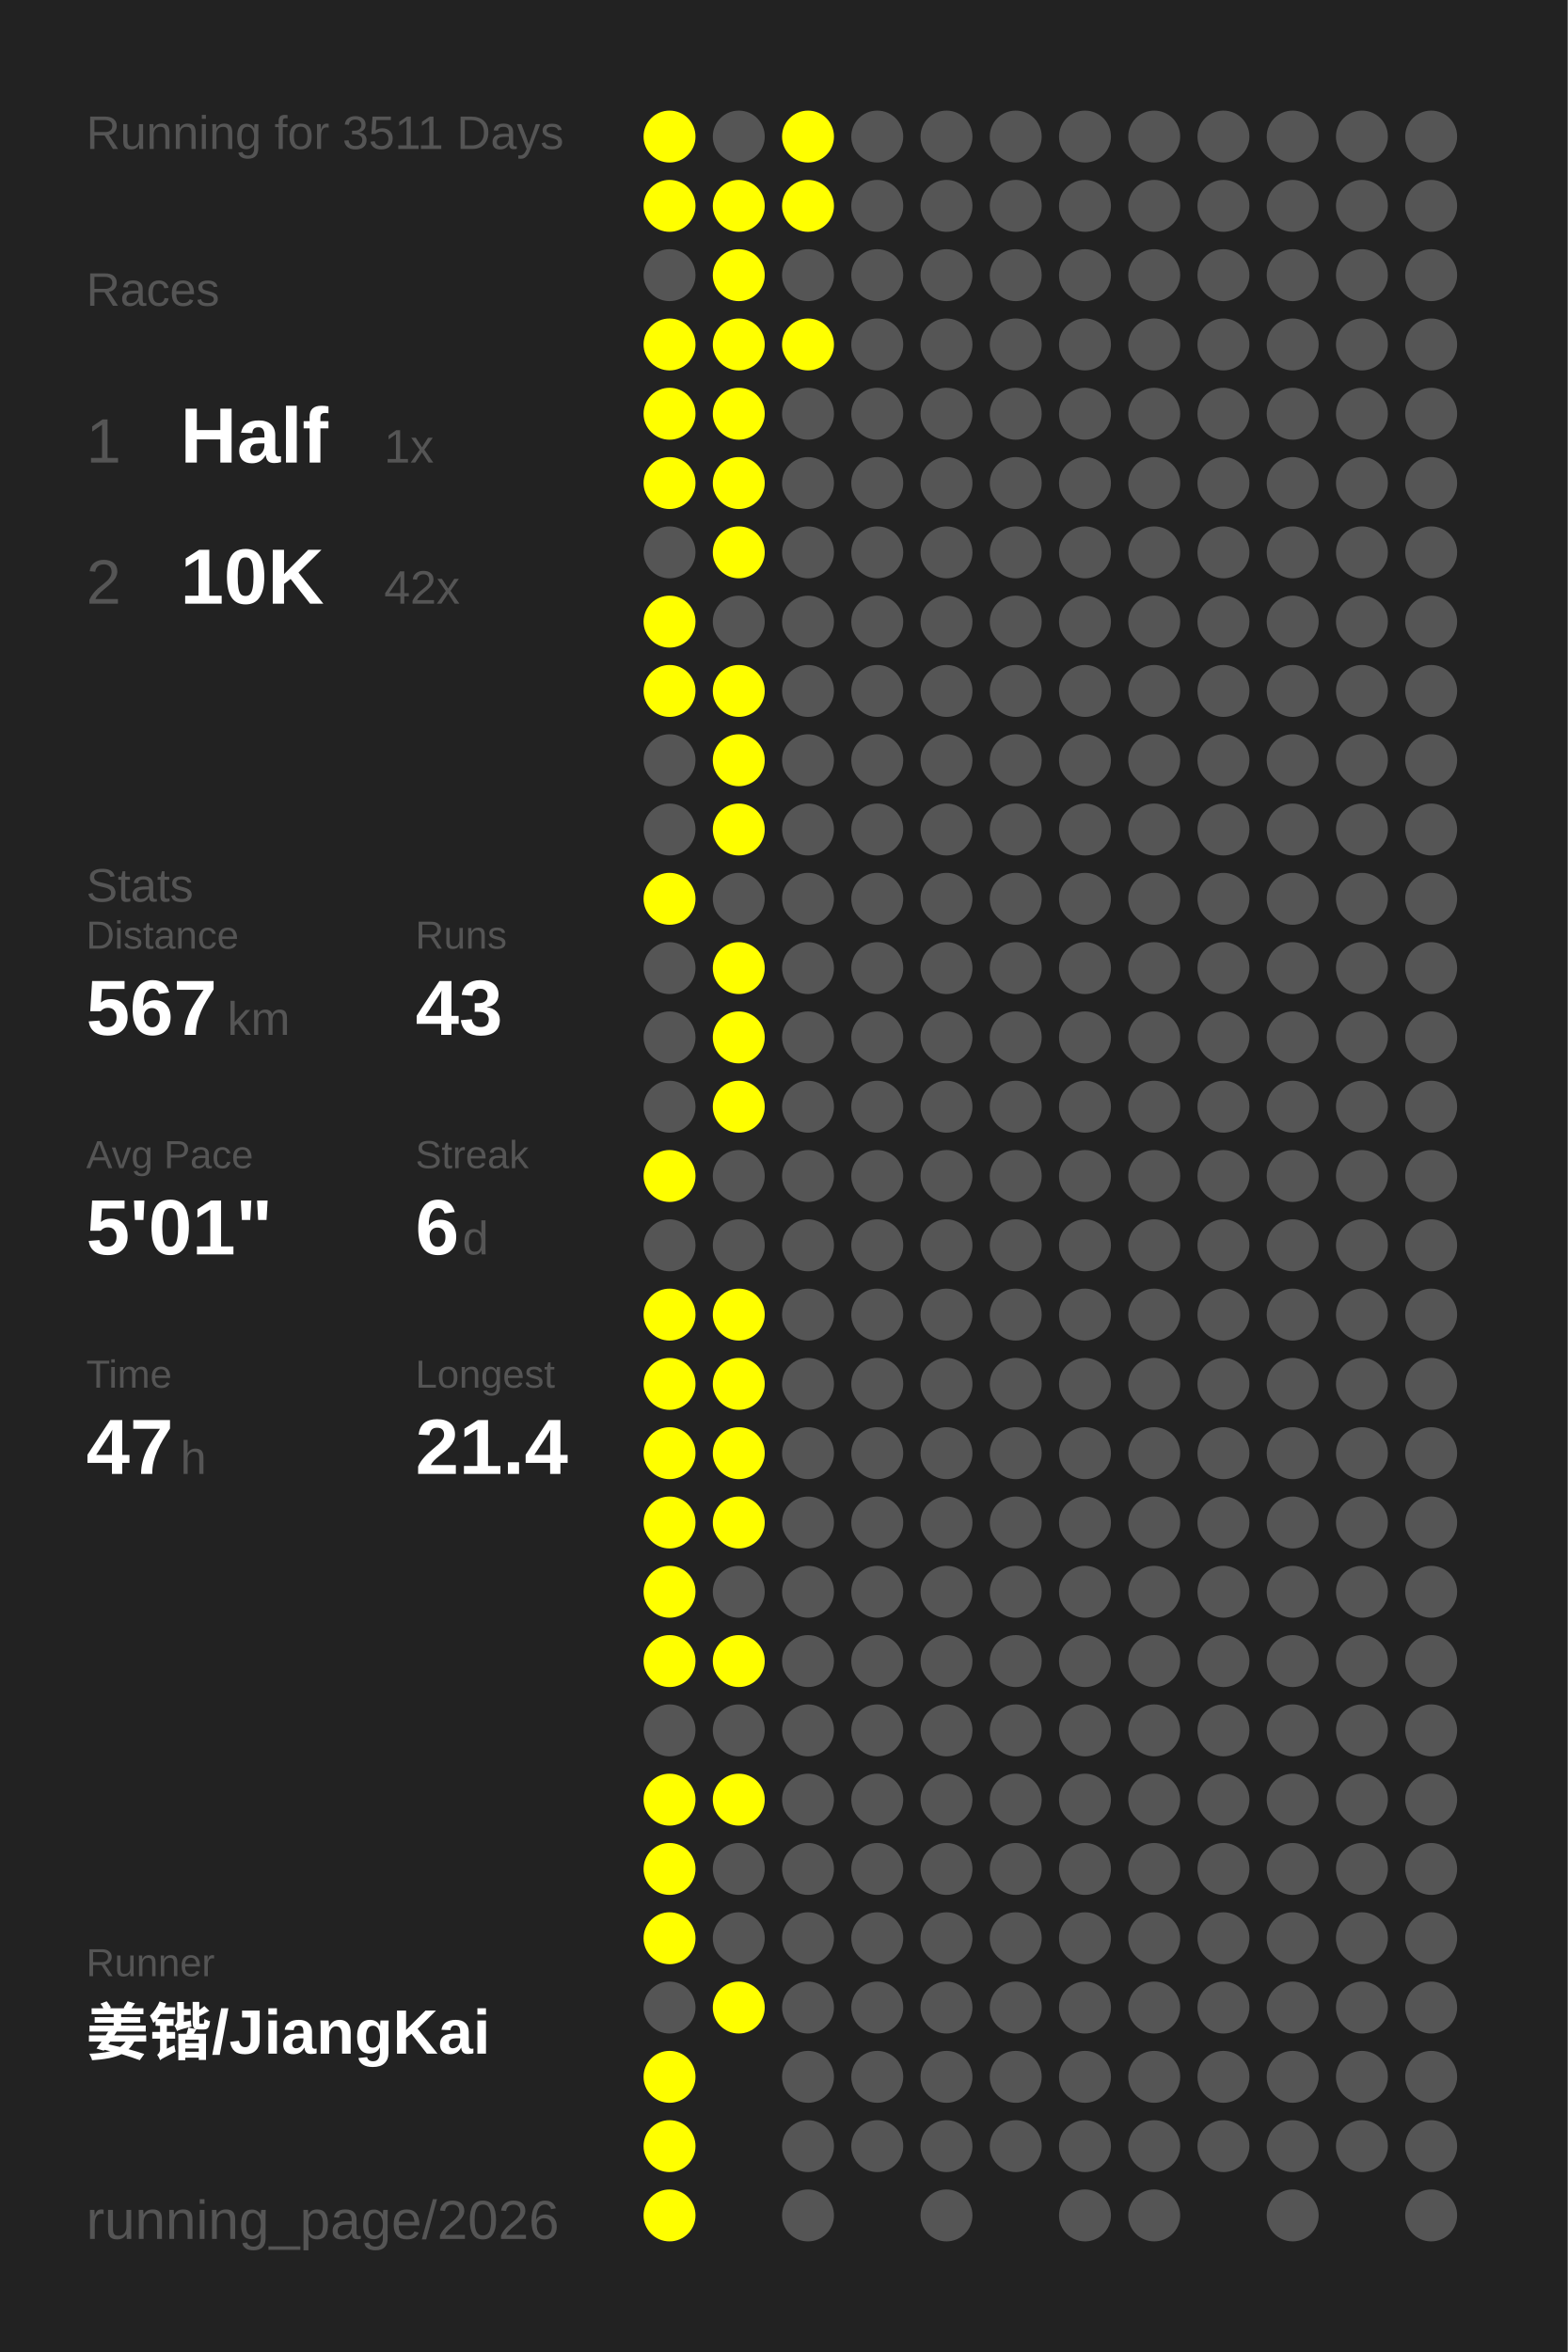
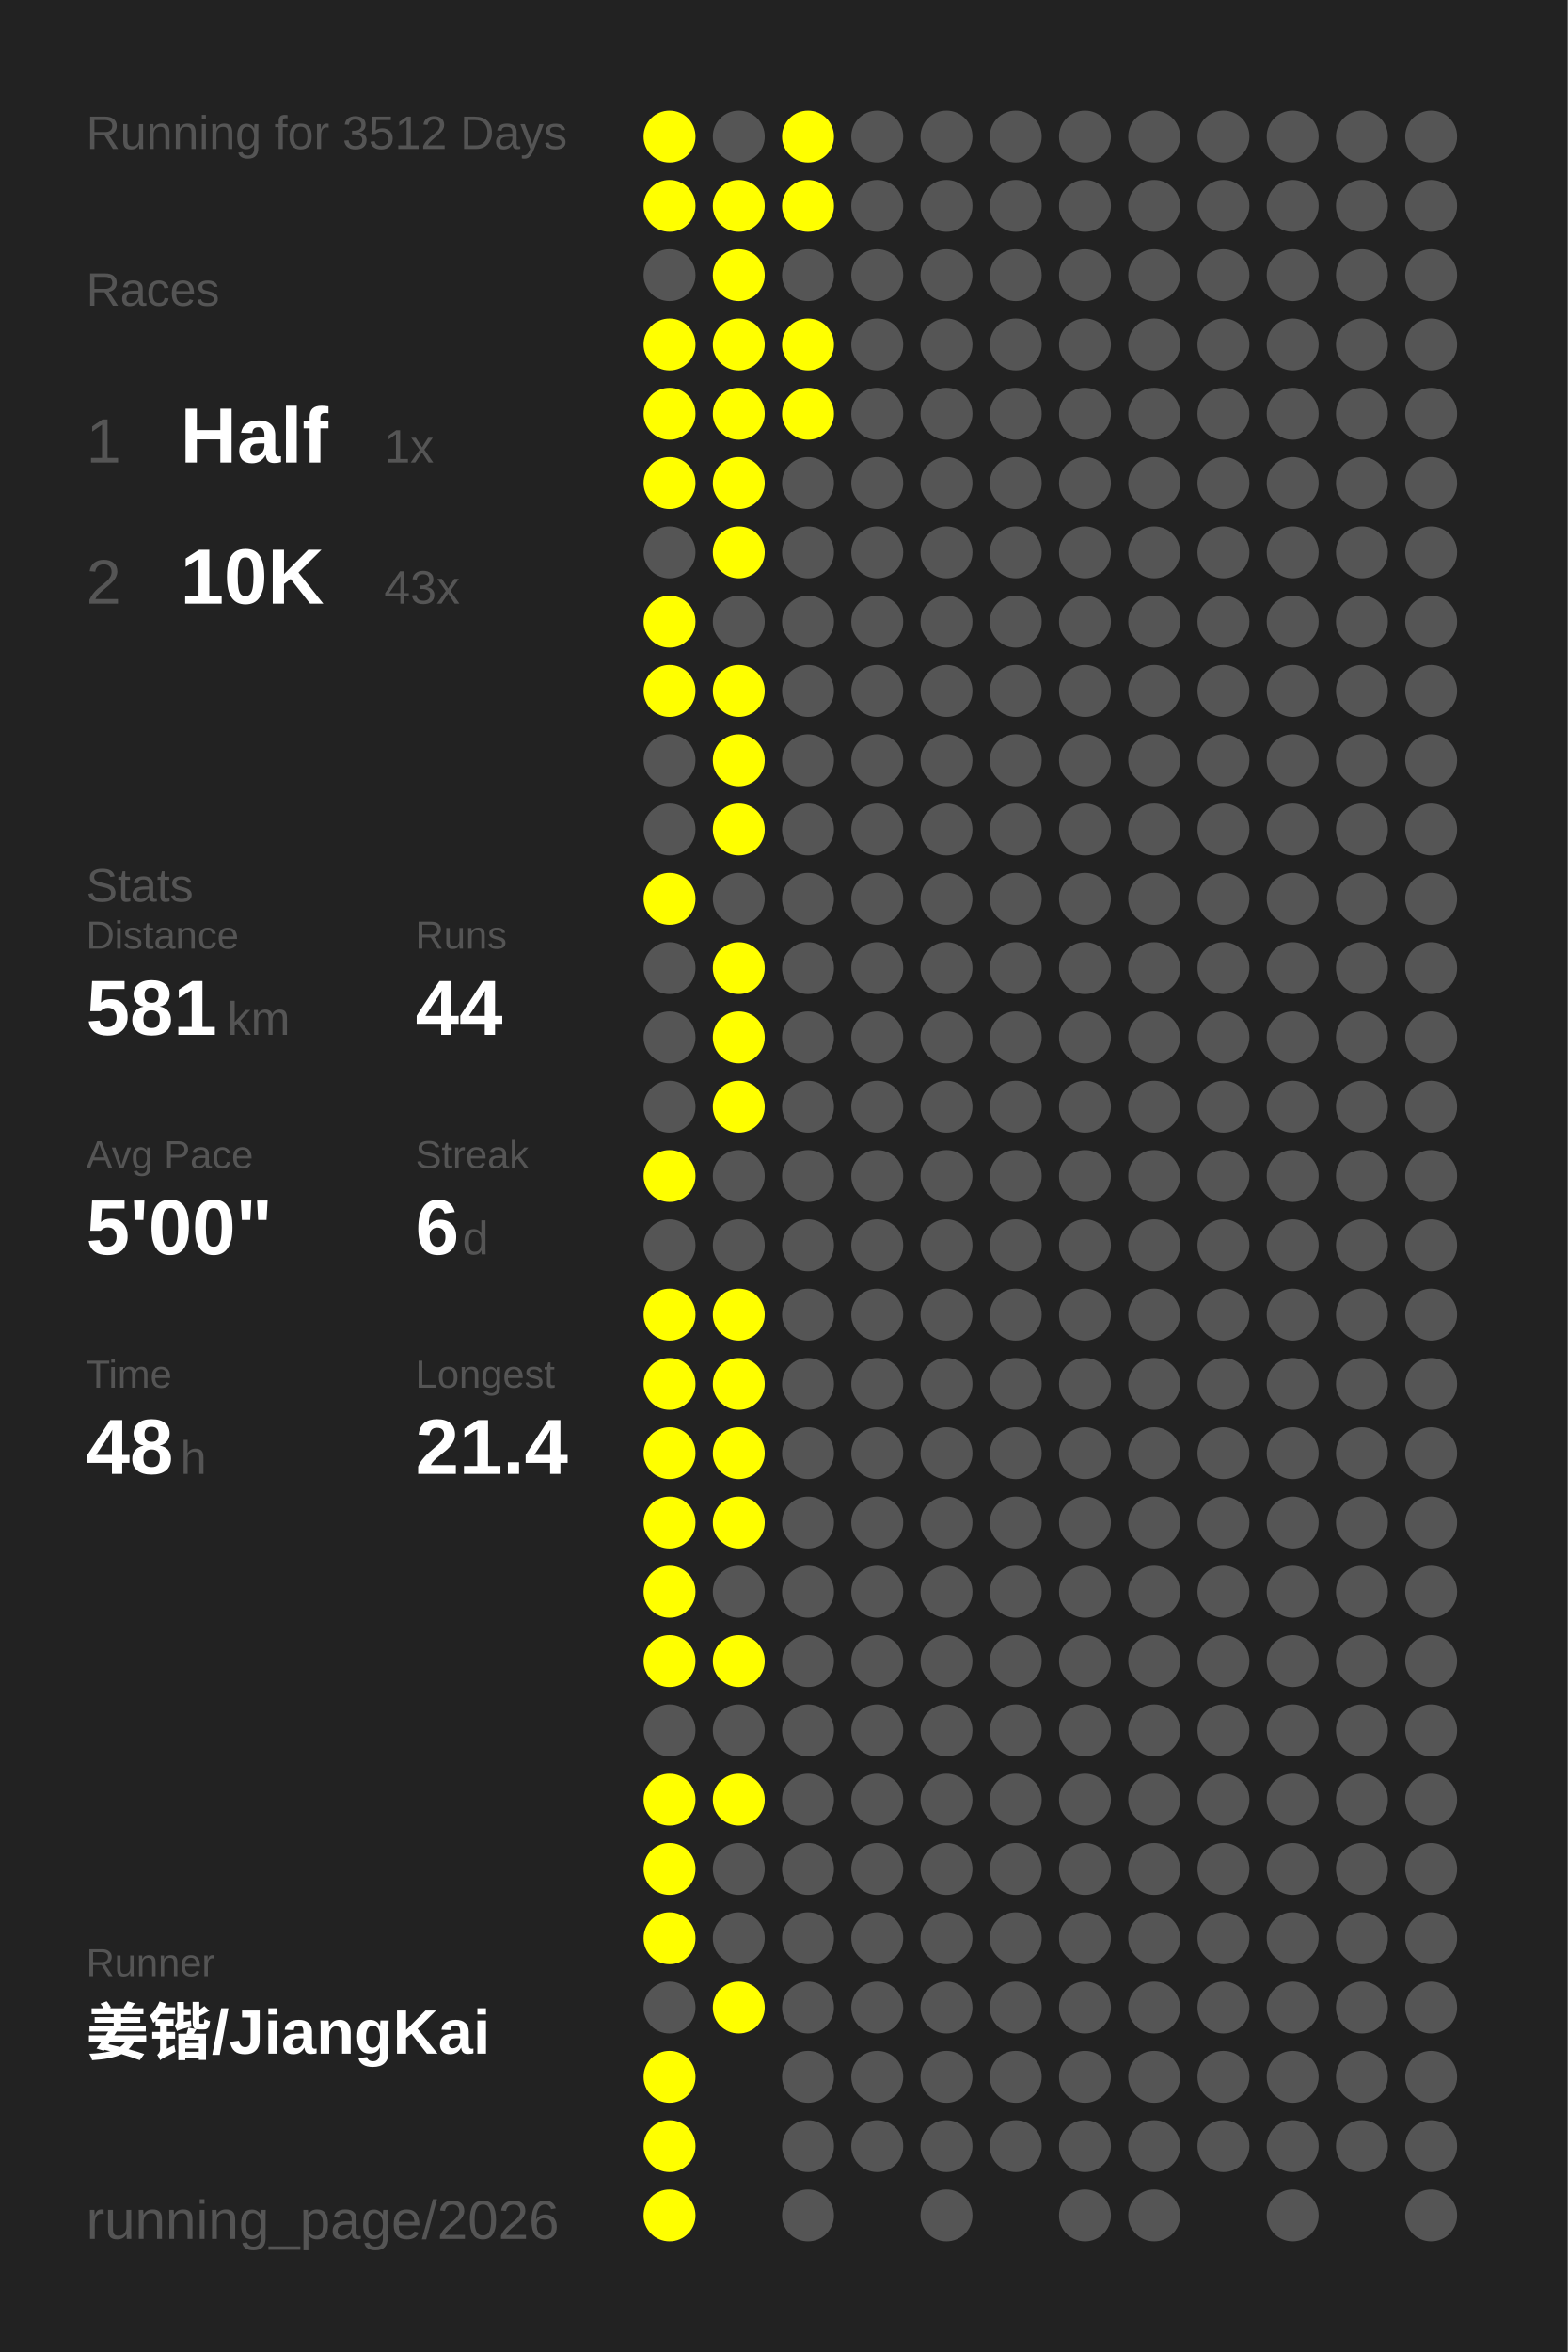
<svg xmlns="http://www.w3.org/2000/svg" baseProfile="full" height="300mm" version="1.1" viewBox="0,0,200,300" width="200mm">
  <defs />
  <rect fill="#222222" height="300" width="200" x="0" y="0" />
-   <text fill="#555555" style="font-size:6px; font-family:Arial;" x="11" y="19">Running for 3511 Days</text>
+   <text fill="#555555" style="font-size:6px; font-family:Arial;" x="11" y="19">Running for 3512 Days</text>
  <text fill="#555555" style="font-size:6px; font-family:Arial;" x="11" y="39">Races</text>
  <text fill="#555555" style="font-size:8px; font-family:Arial;" x="11" y="59">1</text>
  <text fill="#FFFFFF" style="font-size:10px; font-family:Arial; font-weight:bold;" x="23" y="59">Half</text>
  <text fill="#555555" style="font-size:6px; font-family:Arial;" x="49" y="59">1x</text>
  <text fill="#555555" style="font-size:8px; font-family:Arial;" x="11" y="77">2</text>
  <text fill="#FFFFFF" style="font-size:10px; font-family:Arial; font-weight:bold;" x="23" y="77">10K</text>
-   <text fill="#555555" style="font-size:6px; font-family:Arial;" x="49" y="77">42x</text>
+   <text fill="#555555" style="font-size:6px; font-family:Arial;" x="49" y="77">43x</text>
  <text fill="#555555" style="font-size:6px; font-family:Arial;" x="11" y="115">Stats</text>
  <text fill="#555555" style="font-size:5px; font-family:Arial;" x="11" y="121">Distance</text>
-   <text fill="#FFFFFF" style="font-size:10px; font-family:Arial; font-weight:bold;" x="11" y="132">567</text>
+   <text fill="#FFFFFF" style="font-size:10px; font-family:Arial; font-weight:bold;" x="11" y="132">581</text>
  <text fill="#555555" style="font-size:6px; font-family:Arial;" x="29" y="132">km</text>
  <text fill="#555555" style="font-size:5px; font-family:Arial;" x="53" y="121">Runs</text>
-   <text fill="#FFFFFF" style="font-size:10px; font-family:Arial; font-weight:bold;" x="53" y="132">43</text>
+   <text fill="#FFFFFF" style="font-size:10px; font-family:Arial; font-weight:bold;" x="53" y="132">44</text>
  <text fill="#555555" style="font-size:5px; font-family:Arial;" x="11" y="149">Avg Pace</text>
-   <text fill="#FFFFFF" style="font-size:10px; font-family:Arial; font-weight:bold;" x="11" y="160">5'01"</text>
+   <text fill="#FFFFFF" style="font-size:10px; font-family:Arial; font-weight:bold;" x="11" y="160">5'00"</text>
  <text fill="#555555" style="font-size:5px; font-family:Arial;" x="53" y="149">Streak</text>
  <text fill="#FFFFFF" style="font-size:10px; font-family:Arial; font-weight:bold;" x="53" y="160">6</text>
  <text fill="#555555" style="font-size:6px; font-family:Arial;" x="59" y="160">d</text>
  <text fill="#555555" style="font-size:5px; font-family:Arial;" x="11" y="177">Time</text>
-   <text fill="#FFFFFF" style="font-size:10px; font-family:Arial; font-weight:bold;" x="11" y="188">47</text>
+   <text fill="#FFFFFF" style="font-size:10px; font-family:Arial; font-weight:bold;" x="11" y="188">48</text>
  <text fill="#555555" style="font-size:6px; font-family:Arial;" x="23" y="188">h</text>
  <text fill="#555555" style="font-size:5px; font-family:Arial;" x="53" y="177">Longest</text>
  <text fill="#FFFFFF" style="font-size:10px; font-family:Arial; font-weight:bold;" x="53" y="188">21.4</text>
  <text fill="#555555" style="font-size:5px; font-family:Arial;" x="11" y="252.065">Runner</text>
  <text fill="#FFFFFF" style="font-size:8px; font-family:Arial; font-weight:bold;" x="11" y="262.065">姜锴/JiangKai</text>
  <text fill="#555555" style="font-size:7px; font-family:Arial;" x="11" y="285.581">running_page/2026</text>
  <circle cx="85.417" cy="17.419" fill="#FFFF00" r="3.312" />
  <circle cx="85.417" cy="26.258" fill="#FFFF00" r="3.312" />
  <circle cx="85.417" cy="35.097" fill="#555555" r="3.312" />
  <circle cx="85.417" cy="43.935" fill="#FFFF00" r="3.312" />
  <circle cx="85.417" cy="52.774" fill="#FFFF00" r="3.312" />
  <circle cx="85.417" cy="61.613" fill="#FFFF00" r="3.312" />
  <circle cx="85.417" cy="70.452" fill="#555555" r="3.312" />
  <circle cx="85.417" cy="79.29" fill="#FFFF00" r="3.312" />
  <circle cx="85.417" cy="88.129" fill="#FFFF00" r="3.312" />
  <circle cx="85.417" cy="96.968" fill="#555555" r="3.312" />
  <circle cx="85.417" cy="105.806" fill="#555555" r="3.312" />
  <circle cx="85.417" cy="114.645" fill="#FFFF00" r="3.312" />
  <circle cx="85.417" cy="123.484" fill="#555555" r="3.312" />
  <circle cx="85.417" cy="132.323" fill="#555555" r="3.312" />
  <circle cx="85.417" cy="141.161" fill="#555555" r="3.312" />
  <circle cx="85.417" cy="150" fill="#FFFF00" r="3.312" />
  <circle cx="85.417" cy="158.839" fill="#555555" r="3.312" />
  <circle cx="85.417" cy="167.677" fill="#FFFF00" r="3.312" />
  <circle cx="85.417" cy="176.516" fill="#FFFF00" r="3.312" />
  <circle cx="85.417" cy="185.355" fill="#FFFF00" r="3.312" />
  <circle cx="85.417" cy="194.194" fill="#FFFF00" r="3.312" />
  <circle cx="85.417" cy="203.032" fill="#FFFF00" r="3.312" />
  <circle cx="85.417" cy="211.871" fill="#FFFF00" r="3.312" />
  <circle cx="85.417" cy="220.71" fill="#555555" r="3.312" />
  <circle cx="85.417" cy="229.548" fill="#FFFF00" r="3.312" />
  <circle cx="85.417" cy="238.387" fill="#FFFF00" r="3.312" />
  <circle cx="85.417" cy="247.226" fill="#FFFF00" r="3.312" />
  <circle cx="85.417" cy="256.065" fill="#555555" r="3.312" />
  <circle cx="85.417" cy="264.903" fill="#FFFF00" r="3.312" />
  <circle cx="85.417" cy="273.742" fill="#FFFF00" r="3.312" />
  <circle cx="85.417" cy="282.581" fill="#FFFF00" r="3.312" />
  <circle cx="94.25" cy="17.419" fill="#555555" r="3.312" />
  <circle cx="94.25" cy="26.258" fill="#FFFF00" r="3.312" />
  <circle cx="94.25" cy="35.097" fill="#FFFF00" r="3.312" />
  <circle cx="94.25" cy="43.935" fill="#FFFF00" r="3.312" />
  <circle cx="94.25" cy="52.774" fill="#FFFF00" r="3.312" />
  <circle cx="94.25" cy="61.613" fill="#FFFF00" r="3.312" />
  <circle cx="94.25" cy="70.452" fill="#FFFF00" r="3.312" />
  <circle cx="94.25" cy="79.29" fill="#555555" r="3.312" />
  <circle cx="94.25" cy="88.129" fill="#FFFF00" r="3.312" />
  <circle cx="94.25" cy="96.968" fill="#FFFF00" r="3.312" />
  <circle cx="94.25" cy="105.806" fill="#FFFF00" r="3.312" />
  <circle cx="94.25" cy="114.645" fill="#555555" r="3.312" />
  <circle cx="94.25" cy="123.484" fill="#FFFF00" r="3.312" />
  <circle cx="94.25" cy="132.323" fill="#FFFF00" r="3.312" />
  <circle cx="94.25" cy="141.161" fill="#FFFF00" r="3.312" />
  <circle cx="94.25" cy="150" fill="#555555" r="3.312" />
  <circle cx="94.25" cy="158.839" fill="#555555" r="3.312" />
  <circle cx="94.25" cy="167.677" fill="#FFFF00" r="3.312" />
  <circle cx="94.25" cy="176.516" fill="#FFFF00" r="3.312" />
  <circle cx="94.25" cy="185.355" fill="#FFFF00" r="3.312" />
  <circle cx="94.25" cy="194.194" fill="#FFFF00" r="3.312" />
  <circle cx="94.25" cy="203.032" fill="#555555" r="3.312" />
  <circle cx="94.25" cy="211.871" fill="#FFFF00" r="3.312" />
  <circle cx="94.25" cy="220.71" fill="#555555" r="3.312" />
  <circle cx="94.25" cy="229.548" fill="#FFFF00" r="3.312" />
  <circle cx="94.25" cy="238.387" fill="#555555" r="3.312" />
  <circle cx="94.25" cy="247.226" fill="#555555" r="3.312" />
  <circle cx="94.25" cy="256.065" fill="#FFFF00" r="3.312" />
  <circle cx="103.083" cy="17.419" fill="#FFFF00" r="3.312" />
  <circle cx="103.083" cy="26.258" fill="#FFFF00" r="3.312" />
  <circle cx="103.083" cy="35.097" fill="#555555" r="3.312" />
  <circle cx="103.083" cy="43.935" fill="#FFFF00" r="3.312" />
-   <circle cx="103.083" cy="52.774" fill="#555555" r="3.312" />
+   <circle cx="103.083" cy="52.774" fill="#FFFF00" r="3.312" />
  <circle cx="103.083" cy="61.613" fill="#555555" r="3.312" />
  <circle cx="103.083" cy="70.452" fill="#555555" r="3.312" />
  <circle cx="103.083" cy="79.29" fill="#555555" r="3.312" />
  <circle cx="103.083" cy="88.129" fill="#555555" r="3.312" />
  <circle cx="103.083" cy="96.968" fill="#555555" r="3.312" />
  <circle cx="103.083" cy="105.806" fill="#555555" r="3.312" />
  <circle cx="103.083" cy="114.645" fill="#555555" r="3.312" />
  <circle cx="103.083" cy="123.484" fill="#555555" r="3.312" />
  <circle cx="103.083" cy="132.323" fill="#555555" r="3.312" />
  <circle cx="103.083" cy="141.161" fill="#555555" r="3.312" />
  <circle cx="103.083" cy="150" fill="#555555" r="3.312" />
  <circle cx="103.083" cy="158.839" fill="#555555" r="3.312" />
  <circle cx="103.083" cy="167.677" fill="#555555" r="3.312" />
  <circle cx="103.083" cy="176.516" fill="#555555" r="3.312" />
  <circle cx="103.083" cy="185.355" fill="#555555" r="3.312" />
  <circle cx="103.083" cy="194.194" fill="#555555" r="3.312" />
  <circle cx="103.083" cy="203.032" fill="#555555" r="3.312" />
  <circle cx="103.083" cy="211.871" fill="#555555" r="3.312" />
  <circle cx="103.083" cy="220.71" fill="#555555" r="3.312" />
  <circle cx="103.083" cy="229.548" fill="#555555" r="3.312" />
  <circle cx="103.083" cy="238.387" fill="#555555" r="3.312" />
  <circle cx="103.083" cy="247.226" fill="#555555" r="3.312" />
  <circle cx="103.083" cy="256.065" fill="#555555" r="3.312" />
  <circle cx="103.083" cy="264.903" fill="#555555" r="3.312" />
  <circle cx="103.083" cy="273.742" fill="#555555" r="3.312" />
  <circle cx="103.083" cy="282.581" fill="#555555" r="3.312" />
  <circle cx="111.917" cy="17.419" fill="#555555" r="3.312" />
  <circle cx="111.917" cy="26.258" fill="#555555" r="3.312" />
  <circle cx="111.917" cy="35.097" fill="#555555" r="3.312" />
  <circle cx="111.917" cy="43.935" fill="#555555" r="3.312" />
  <circle cx="111.917" cy="52.774" fill="#555555" r="3.312" />
  <circle cx="111.917" cy="61.613" fill="#555555" r="3.312" />
  <circle cx="111.917" cy="70.452" fill="#555555" r="3.312" />
  <circle cx="111.917" cy="79.29" fill="#555555" r="3.312" />
  <circle cx="111.917" cy="88.129" fill="#555555" r="3.312" />
  <circle cx="111.917" cy="96.968" fill="#555555" r="3.312" />
  <circle cx="111.917" cy="105.806" fill="#555555" r="3.312" />
  <circle cx="111.917" cy="114.645" fill="#555555" r="3.312" />
  <circle cx="111.917" cy="123.484" fill="#555555" r="3.312" />
  <circle cx="111.917" cy="132.323" fill="#555555" r="3.312" />
  <circle cx="111.917" cy="141.161" fill="#555555" r="3.312" />
  <circle cx="111.917" cy="150" fill="#555555" r="3.312" />
  <circle cx="111.917" cy="158.839" fill="#555555" r="3.312" />
  <circle cx="111.917" cy="167.677" fill="#555555" r="3.312" />
  <circle cx="111.917" cy="176.516" fill="#555555" r="3.312" />
  <circle cx="111.917" cy="185.355" fill="#555555" r="3.312" />
  <circle cx="111.917" cy="194.194" fill="#555555" r="3.312" />
  <circle cx="111.917" cy="203.032" fill="#555555" r="3.312" />
  <circle cx="111.917" cy="211.871" fill="#555555" r="3.312" />
  <circle cx="111.917" cy="220.71" fill="#555555" r="3.312" />
  <circle cx="111.917" cy="229.548" fill="#555555" r="3.312" />
  <circle cx="111.917" cy="238.387" fill="#555555" r="3.312" />
  <circle cx="111.917" cy="247.226" fill="#555555" r="3.312" />
  <circle cx="111.917" cy="256.065" fill="#555555" r="3.312" />
  <circle cx="111.917" cy="264.903" fill="#555555" r="3.312" />
  <circle cx="111.917" cy="273.742" fill="#555555" r="3.312" />
  <circle cx="120.75" cy="17.419" fill="#555555" r="3.312" />
  <circle cx="120.75" cy="26.258" fill="#555555" r="3.312" />
  <circle cx="120.75" cy="35.097" fill="#555555" r="3.312" />
  <circle cx="120.75" cy="43.935" fill="#555555" r="3.312" />
  <circle cx="120.75" cy="52.774" fill="#555555" r="3.312" />
  <circle cx="120.75" cy="61.613" fill="#555555" r="3.312" />
  <circle cx="120.75" cy="70.452" fill="#555555" r="3.312" />
  <circle cx="120.75" cy="79.29" fill="#555555" r="3.312" />
  <circle cx="120.75" cy="88.129" fill="#555555" r="3.312" />
  <circle cx="120.75" cy="96.968" fill="#555555" r="3.312" />
  <circle cx="120.75" cy="105.806" fill="#555555" r="3.312" />
  <circle cx="120.75" cy="114.645" fill="#555555" r="3.312" />
  <circle cx="120.75" cy="123.484" fill="#555555" r="3.312" />
  <circle cx="120.75" cy="132.323" fill="#555555" r="3.312" />
  <circle cx="120.75" cy="141.161" fill="#555555" r="3.312" />
  <circle cx="120.75" cy="150" fill="#555555" r="3.312" />
  <circle cx="120.75" cy="158.839" fill="#555555" r="3.312" />
  <circle cx="120.75" cy="167.677" fill="#555555" r="3.312" />
  <circle cx="120.75" cy="176.516" fill="#555555" r="3.312" />
  <circle cx="120.75" cy="185.355" fill="#555555" r="3.312" />
  <circle cx="120.75" cy="194.194" fill="#555555" r="3.312" />
  <circle cx="120.75" cy="203.032" fill="#555555" r="3.312" />
  <circle cx="120.75" cy="211.871" fill="#555555" r="3.312" />
  <circle cx="120.75" cy="220.71" fill="#555555" r="3.312" />
  <circle cx="120.75" cy="229.548" fill="#555555" r="3.312" />
  <circle cx="120.75" cy="238.387" fill="#555555" r="3.312" />
  <circle cx="120.75" cy="247.226" fill="#555555" r="3.312" />
  <circle cx="120.75" cy="256.065" fill="#555555" r="3.312" />
  <circle cx="120.75" cy="264.903" fill="#555555" r="3.312" />
  <circle cx="120.75" cy="273.742" fill="#555555" r="3.312" />
  <circle cx="120.75" cy="282.581" fill="#555555" r="3.312" />
  <circle cx="129.583" cy="17.419" fill="#555555" r="3.312" />
  <circle cx="129.583" cy="26.258" fill="#555555" r="3.312" />
  <circle cx="129.583" cy="35.097" fill="#555555" r="3.312" />
  <circle cx="129.583" cy="43.935" fill="#555555" r="3.312" />
  <circle cx="129.583" cy="52.774" fill="#555555" r="3.312" />
  <circle cx="129.583" cy="61.613" fill="#555555" r="3.312" />
  <circle cx="129.583" cy="70.452" fill="#555555" r="3.312" />
  <circle cx="129.583" cy="79.29" fill="#555555" r="3.312" />
  <circle cx="129.583" cy="88.129" fill="#555555" r="3.312" />
  <circle cx="129.583" cy="96.968" fill="#555555" r="3.312" />
  <circle cx="129.583" cy="105.806" fill="#555555" r="3.312" />
  <circle cx="129.583" cy="114.645" fill="#555555" r="3.312" />
  <circle cx="129.583" cy="123.484" fill="#555555" r="3.312" />
  <circle cx="129.583" cy="132.323" fill="#555555" r="3.312" />
  <circle cx="129.583" cy="141.161" fill="#555555" r="3.312" />
  <circle cx="129.583" cy="150" fill="#555555" r="3.312" />
  <circle cx="129.583" cy="158.839" fill="#555555" r="3.312" />
  <circle cx="129.583" cy="167.677" fill="#555555" r="3.312" />
  <circle cx="129.583" cy="176.516" fill="#555555" r="3.312" />
  <circle cx="129.583" cy="185.355" fill="#555555" r="3.312" />
  <circle cx="129.583" cy="194.194" fill="#555555" r="3.312" />
  <circle cx="129.583" cy="203.032" fill="#555555" r="3.312" />
  <circle cx="129.583" cy="211.871" fill="#555555" r="3.312" />
  <circle cx="129.583" cy="220.71" fill="#555555" r="3.312" />
  <circle cx="129.583" cy="229.548" fill="#555555" r="3.312" />
  <circle cx="129.583" cy="238.387" fill="#555555" r="3.312" />
  <circle cx="129.583" cy="247.226" fill="#555555" r="3.312" />
  <circle cx="129.583" cy="256.065" fill="#555555" r="3.312" />
  <circle cx="129.583" cy="264.903" fill="#555555" r="3.312" />
  <circle cx="129.583" cy="273.742" fill="#555555" r="3.312" />
  <circle cx="138.417" cy="17.419" fill="#555555" r="3.312" />
  <circle cx="138.417" cy="26.258" fill="#555555" r="3.312" />
  <circle cx="138.417" cy="35.097" fill="#555555" r="3.312" />
  <circle cx="138.417" cy="43.935" fill="#555555" r="3.312" />
  <circle cx="138.417" cy="52.774" fill="#555555" r="3.312" />
  <circle cx="138.417" cy="61.613" fill="#555555" r="3.312" />
  <circle cx="138.417" cy="70.452" fill="#555555" r="3.312" />
  <circle cx="138.417" cy="79.29" fill="#555555" r="3.312" />
  <circle cx="138.417" cy="88.129" fill="#555555" r="3.312" />
  <circle cx="138.417" cy="96.968" fill="#555555" r="3.312" />
  <circle cx="138.417" cy="105.806" fill="#555555" r="3.312" />
  <circle cx="138.417" cy="114.645" fill="#555555" r="3.312" />
  <circle cx="138.417" cy="123.484" fill="#555555" r="3.312" />
  <circle cx="138.417" cy="132.323" fill="#555555" r="3.312" />
  <circle cx="138.417" cy="141.161" fill="#555555" r="3.312" />
  <circle cx="138.417" cy="150" fill="#555555" r="3.312" />
  <circle cx="138.417" cy="158.839" fill="#555555" r="3.312" />
  <circle cx="138.417" cy="167.677" fill="#555555" r="3.312" />
  <circle cx="138.417" cy="176.516" fill="#555555" r="3.312" />
  <circle cx="138.417" cy="185.355" fill="#555555" r="3.312" />
  <circle cx="138.417" cy="194.194" fill="#555555" r="3.312" />
  <circle cx="138.417" cy="203.032" fill="#555555" r="3.312" />
  <circle cx="138.417" cy="211.871" fill="#555555" r="3.312" />
  <circle cx="138.417" cy="220.71" fill="#555555" r="3.312" />
  <circle cx="138.417" cy="229.548" fill="#555555" r="3.312" />
  <circle cx="138.417" cy="238.387" fill="#555555" r="3.312" />
  <circle cx="138.417" cy="247.226" fill="#555555" r="3.312" />
  <circle cx="138.417" cy="256.065" fill="#555555" r="3.312" />
  <circle cx="138.417" cy="264.903" fill="#555555" r="3.312" />
  <circle cx="138.417" cy="273.742" fill="#555555" r="3.312" />
  <circle cx="138.417" cy="282.581" fill="#555555" r="3.312" />
  <circle cx="147.25" cy="17.419" fill="#555555" r="3.312" />
  <circle cx="147.25" cy="26.258" fill="#555555" r="3.312" />
  <circle cx="147.25" cy="35.097" fill="#555555" r="3.312" />
  <circle cx="147.25" cy="43.935" fill="#555555" r="3.312" />
  <circle cx="147.25" cy="52.774" fill="#555555" r="3.312" />
  <circle cx="147.25" cy="61.613" fill="#555555" r="3.312" />
  <circle cx="147.25" cy="70.452" fill="#555555" r="3.312" />
  <circle cx="147.25" cy="79.29" fill="#555555" r="3.312" />
  <circle cx="147.25" cy="88.129" fill="#555555" r="3.312" />
  <circle cx="147.25" cy="96.968" fill="#555555" r="3.312" />
  <circle cx="147.25" cy="105.806" fill="#555555" r="3.312" />
  <circle cx="147.25" cy="114.645" fill="#555555" r="3.312" />
  <circle cx="147.25" cy="123.484" fill="#555555" r="3.312" />
  <circle cx="147.25" cy="132.323" fill="#555555" r="3.312" />
  <circle cx="147.25" cy="141.161" fill="#555555" r="3.312" />
  <circle cx="147.25" cy="150" fill="#555555" r="3.312" />
  <circle cx="147.25" cy="158.839" fill="#555555" r="3.312" />
  <circle cx="147.25" cy="167.677" fill="#555555" r="3.312" />
  <circle cx="147.25" cy="176.516" fill="#555555" r="3.312" />
  <circle cx="147.25" cy="185.355" fill="#555555" r="3.312" />
  <circle cx="147.25" cy="194.194" fill="#555555" r="3.312" />
  <circle cx="147.25" cy="203.032" fill="#555555" r="3.312" />
  <circle cx="147.25" cy="211.871" fill="#555555" r="3.312" />
  <circle cx="147.25" cy="220.71" fill="#555555" r="3.312" />
  <circle cx="147.25" cy="229.548" fill="#555555" r="3.312" />
  <circle cx="147.25" cy="238.387" fill="#555555" r="3.312" />
  <circle cx="147.25" cy="247.226" fill="#555555" r="3.312" />
  <circle cx="147.25" cy="256.065" fill="#555555" r="3.312" />
  <circle cx="147.25" cy="264.903" fill="#555555" r="3.312" />
  <circle cx="147.25" cy="273.742" fill="#555555" r="3.312" />
  <circle cx="147.25" cy="282.581" fill="#555555" r="3.312" />
  <circle cx="156.083" cy="17.419" fill="#555555" r="3.312" />
  <circle cx="156.083" cy="26.258" fill="#555555" r="3.312" />
  <circle cx="156.083" cy="35.097" fill="#555555" r="3.312" />
  <circle cx="156.083" cy="43.935" fill="#555555" r="3.312" />
  <circle cx="156.083" cy="52.774" fill="#555555" r="3.312" />
  <circle cx="156.083" cy="61.613" fill="#555555" r="3.312" />
  <circle cx="156.083" cy="70.452" fill="#555555" r="3.312" />
  <circle cx="156.083" cy="79.29" fill="#555555" r="3.312" />
  <circle cx="156.083" cy="88.129" fill="#555555" r="3.312" />
  <circle cx="156.083" cy="96.968" fill="#555555" r="3.312" />
  <circle cx="156.083" cy="105.806" fill="#555555" r="3.312" />
  <circle cx="156.083" cy="114.645" fill="#555555" r="3.312" />
  <circle cx="156.083" cy="123.484" fill="#555555" r="3.312" />
  <circle cx="156.083" cy="132.323" fill="#555555" r="3.312" />
  <circle cx="156.083" cy="141.161" fill="#555555" r="3.312" />
  <circle cx="156.083" cy="150" fill="#555555" r="3.312" />
  <circle cx="156.083" cy="158.839" fill="#555555" r="3.312" />
  <circle cx="156.083" cy="167.677" fill="#555555" r="3.312" />
  <circle cx="156.083" cy="176.516" fill="#555555" r="3.312" />
  <circle cx="156.083" cy="185.355" fill="#555555" r="3.312" />
  <circle cx="156.083" cy="194.194" fill="#555555" r="3.312" />
  <circle cx="156.083" cy="203.032" fill="#555555" r="3.312" />
  <circle cx="156.083" cy="211.871" fill="#555555" r="3.312" />
  <circle cx="156.083" cy="220.71" fill="#555555" r="3.312" />
  <circle cx="156.083" cy="229.548" fill="#555555" r="3.312" />
  <circle cx="156.083" cy="238.387" fill="#555555" r="3.312" />
  <circle cx="156.083" cy="247.226" fill="#555555" r="3.312" />
  <circle cx="156.083" cy="256.065" fill="#555555" r="3.312" />
  <circle cx="156.083" cy="264.903" fill="#555555" r="3.312" />
  <circle cx="156.083" cy="273.742" fill="#555555" r="3.312" />
  <circle cx="164.917" cy="17.419" fill="#555555" r="3.312" />
  <circle cx="164.917" cy="26.258" fill="#555555" r="3.312" />
  <circle cx="164.917" cy="35.097" fill="#555555" r="3.312" />
  <circle cx="164.917" cy="43.935" fill="#555555" r="3.312" />
  <circle cx="164.917" cy="52.774" fill="#555555" r="3.312" />
  <circle cx="164.917" cy="61.613" fill="#555555" r="3.312" />
  <circle cx="164.917" cy="70.452" fill="#555555" r="3.312" />
  <circle cx="164.917" cy="79.29" fill="#555555" r="3.312" />
  <circle cx="164.917" cy="88.129" fill="#555555" r="3.312" />
  <circle cx="164.917" cy="96.968" fill="#555555" r="3.312" />
  <circle cx="164.917" cy="105.806" fill="#555555" r="3.312" />
  <circle cx="164.917" cy="114.645" fill="#555555" r="3.312" />
  <circle cx="164.917" cy="123.484" fill="#555555" r="3.312" />
  <circle cx="164.917" cy="132.323" fill="#555555" r="3.312" />
  <circle cx="164.917" cy="141.161" fill="#555555" r="3.312" />
  <circle cx="164.917" cy="150" fill="#555555" r="3.312" />
  <circle cx="164.917" cy="158.839" fill="#555555" r="3.312" />
  <circle cx="164.917" cy="167.677" fill="#555555" r="3.312" />
  <circle cx="164.917" cy="176.516" fill="#555555" r="3.312" />
  <circle cx="164.917" cy="185.355" fill="#555555" r="3.312" />
  <circle cx="164.917" cy="194.194" fill="#555555" r="3.312" />
  <circle cx="164.917" cy="203.032" fill="#555555" r="3.312" />
  <circle cx="164.917" cy="211.871" fill="#555555" r="3.312" />
  <circle cx="164.917" cy="220.71" fill="#555555" r="3.312" />
  <circle cx="164.917" cy="229.548" fill="#555555" r="3.312" />
  <circle cx="164.917" cy="238.387" fill="#555555" r="3.312" />
  <circle cx="164.917" cy="247.226" fill="#555555" r="3.312" />
  <circle cx="164.917" cy="256.065" fill="#555555" r="3.312" />
  <circle cx="164.917" cy="264.903" fill="#555555" r="3.312" />
  <circle cx="164.917" cy="273.742" fill="#555555" r="3.312" />
  <circle cx="164.917" cy="282.581" fill="#555555" r="3.312" />
  <circle cx="173.75" cy="17.419" fill="#555555" r="3.312" />
  <circle cx="173.75" cy="26.258" fill="#555555" r="3.312" />
  <circle cx="173.75" cy="35.097" fill="#555555" r="3.312" />
  <circle cx="173.75" cy="43.935" fill="#555555" r="3.312" />
  <circle cx="173.75" cy="52.774" fill="#555555" r="3.312" />
  <circle cx="173.75" cy="61.613" fill="#555555" r="3.312" />
  <circle cx="173.75" cy="70.452" fill="#555555" r="3.312" />
  <circle cx="173.75" cy="79.29" fill="#555555" r="3.312" />
  <circle cx="173.75" cy="88.129" fill="#555555" r="3.312" />
  <circle cx="173.75" cy="96.968" fill="#555555" r="3.312" />
  <circle cx="173.75" cy="105.806" fill="#555555" r="3.312" />
  <circle cx="173.75" cy="114.645" fill="#555555" r="3.312" />
  <circle cx="173.75" cy="123.484" fill="#555555" r="3.312" />
  <circle cx="173.75" cy="132.323" fill="#555555" r="3.312" />
  <circle cx="173.75" cy="141.161" fill="#555555" r="3.312" />
  <circle cx="173.75" cy="150" fill="#555555" r="3.312" />
  <circle cx="173.75" cy="158.839" fill="#555555" r="3.312" />
  <circle cx="173.75" cy="167.677" fill="#555555" r="3.312" />
  <circle cx="173.75" cy="176.516" fill="#555555" r="3.312" />
  <circle cx="173.75" cy="185.355" fill="#555555" r="3.312" />
  <circle cx="173.75" cy="194.194" fill="#555555" r="3.312" />
  <circle cx="173.75" cy="203.032" fill="#555555" r="3.312" />
  <circle cx="173.75" cy="211.871" fill="#555555" r="3.312" />
  <circle cx="173.75" cy="220.71" fill="#555555" r="3.312" />
  <circle cx="173.75" cy="229.548" fill="#555555" r="3.312" />
  <circle cx="173.75" cy="238.387" fill="#555555" r="3.312" />
  <circle cx="173.75" cy="247.226" fill="#555555" r="3.312" />
  <circle cx="173.75" cy="256.065" fill="#555555" r="3.312" />
  <circle cx="173.75" cy="264.903" fill="#555555" r="3.312" />
  <circle cx="173.75" cy="273.742" fill="#555555" r="3.312" />
  <circle cx="182.583" cy="17.419" fill="#555555" r="3.312" />
  <circle cx="182.583" cy="26.258" fill="#555555" r="3.312" />
  <circle cx="182.583" cy="35.097" fill="#555555" r="3.312" />
  <circle cx="182.583" cy="43.935" fill="#555555" r="3.312" />
  <circle cx="182.583" cy="52.774" fill="#555555" r="3.312" />
  <circle cx="182.583" cy="61.613" fill="#555555" r="3.312" />
  <circle cx="182.583" cy="70.452" fill="#555555" r="3.312" />
  <circle cx="182.583" cy="79.29" fill="#555555" r="3.312" />
  <circle cx="182.583" cy="88.129" fill="#555555" r="3.312" />
  <circle cx="182.583" cy="96.968" fill="#555555" r="3.312" />
  <circle cx="182.583" cy="105.806" fill="#555555" r="3.312" />
  <circle cx="182.583" cy="114.645" fill="#555555" r="3.312" />
  <circle cx="182.583" cy="123.484" fill="#555555" r="3.312" />
  <circle cx="182.583" cy="132.323" fill="#555555" r="3.312" />
  <circle cx="182.583" cy="141.161" fill="#555555" r="3.312" />
  <circle cx="182.583" cy="150" fill="#555555" r="3.312" />
  <circle cx="182.583" cy="158.839" fill="#555555" r="3.312" />
  <circle cx="182.583" cy="167.677" fill="#555555" r="3.312" />
  <circle cx="182.583" cy="176.516" fill="#555555" r="3.312" />
  <circle cx="182.583" cy="185.355" fill="#555555" r="3.312" />
  <circle cx="182.583" cy="194.194" fill="#555555" r="3.312" />
  <circle cx="182.583" cy="203.032" fill="#555555" r="3.312" />
  <circle cx="182.583" cy="211.871" fill="#555555" r="3.312" />
  <circle cx="182.583" cy="220.71" fill="#555555" r="3.312" />
  <circle cx="182.583" cy="229.548" fill="#555555" r="3.312" />
  <circle cx="182.583" cy="238.387" fill="#555555" r="3.312" />
  <circle cx="182.583" cy="247.226" fill="#555555" r="3.312" />
  <circle cx="182.583" cy="256.065" fill="#555555" r="3.312" />
  <circle cx="182.583" cy="264.903" fill="#555555" r="3.312" />
  <circle cx="182.583" cy="273.742" fill="#555555" r="3.312" />
  <circle cx="182.583" cy="282.581" fill="#555555" r="3.312" />
</svg>
